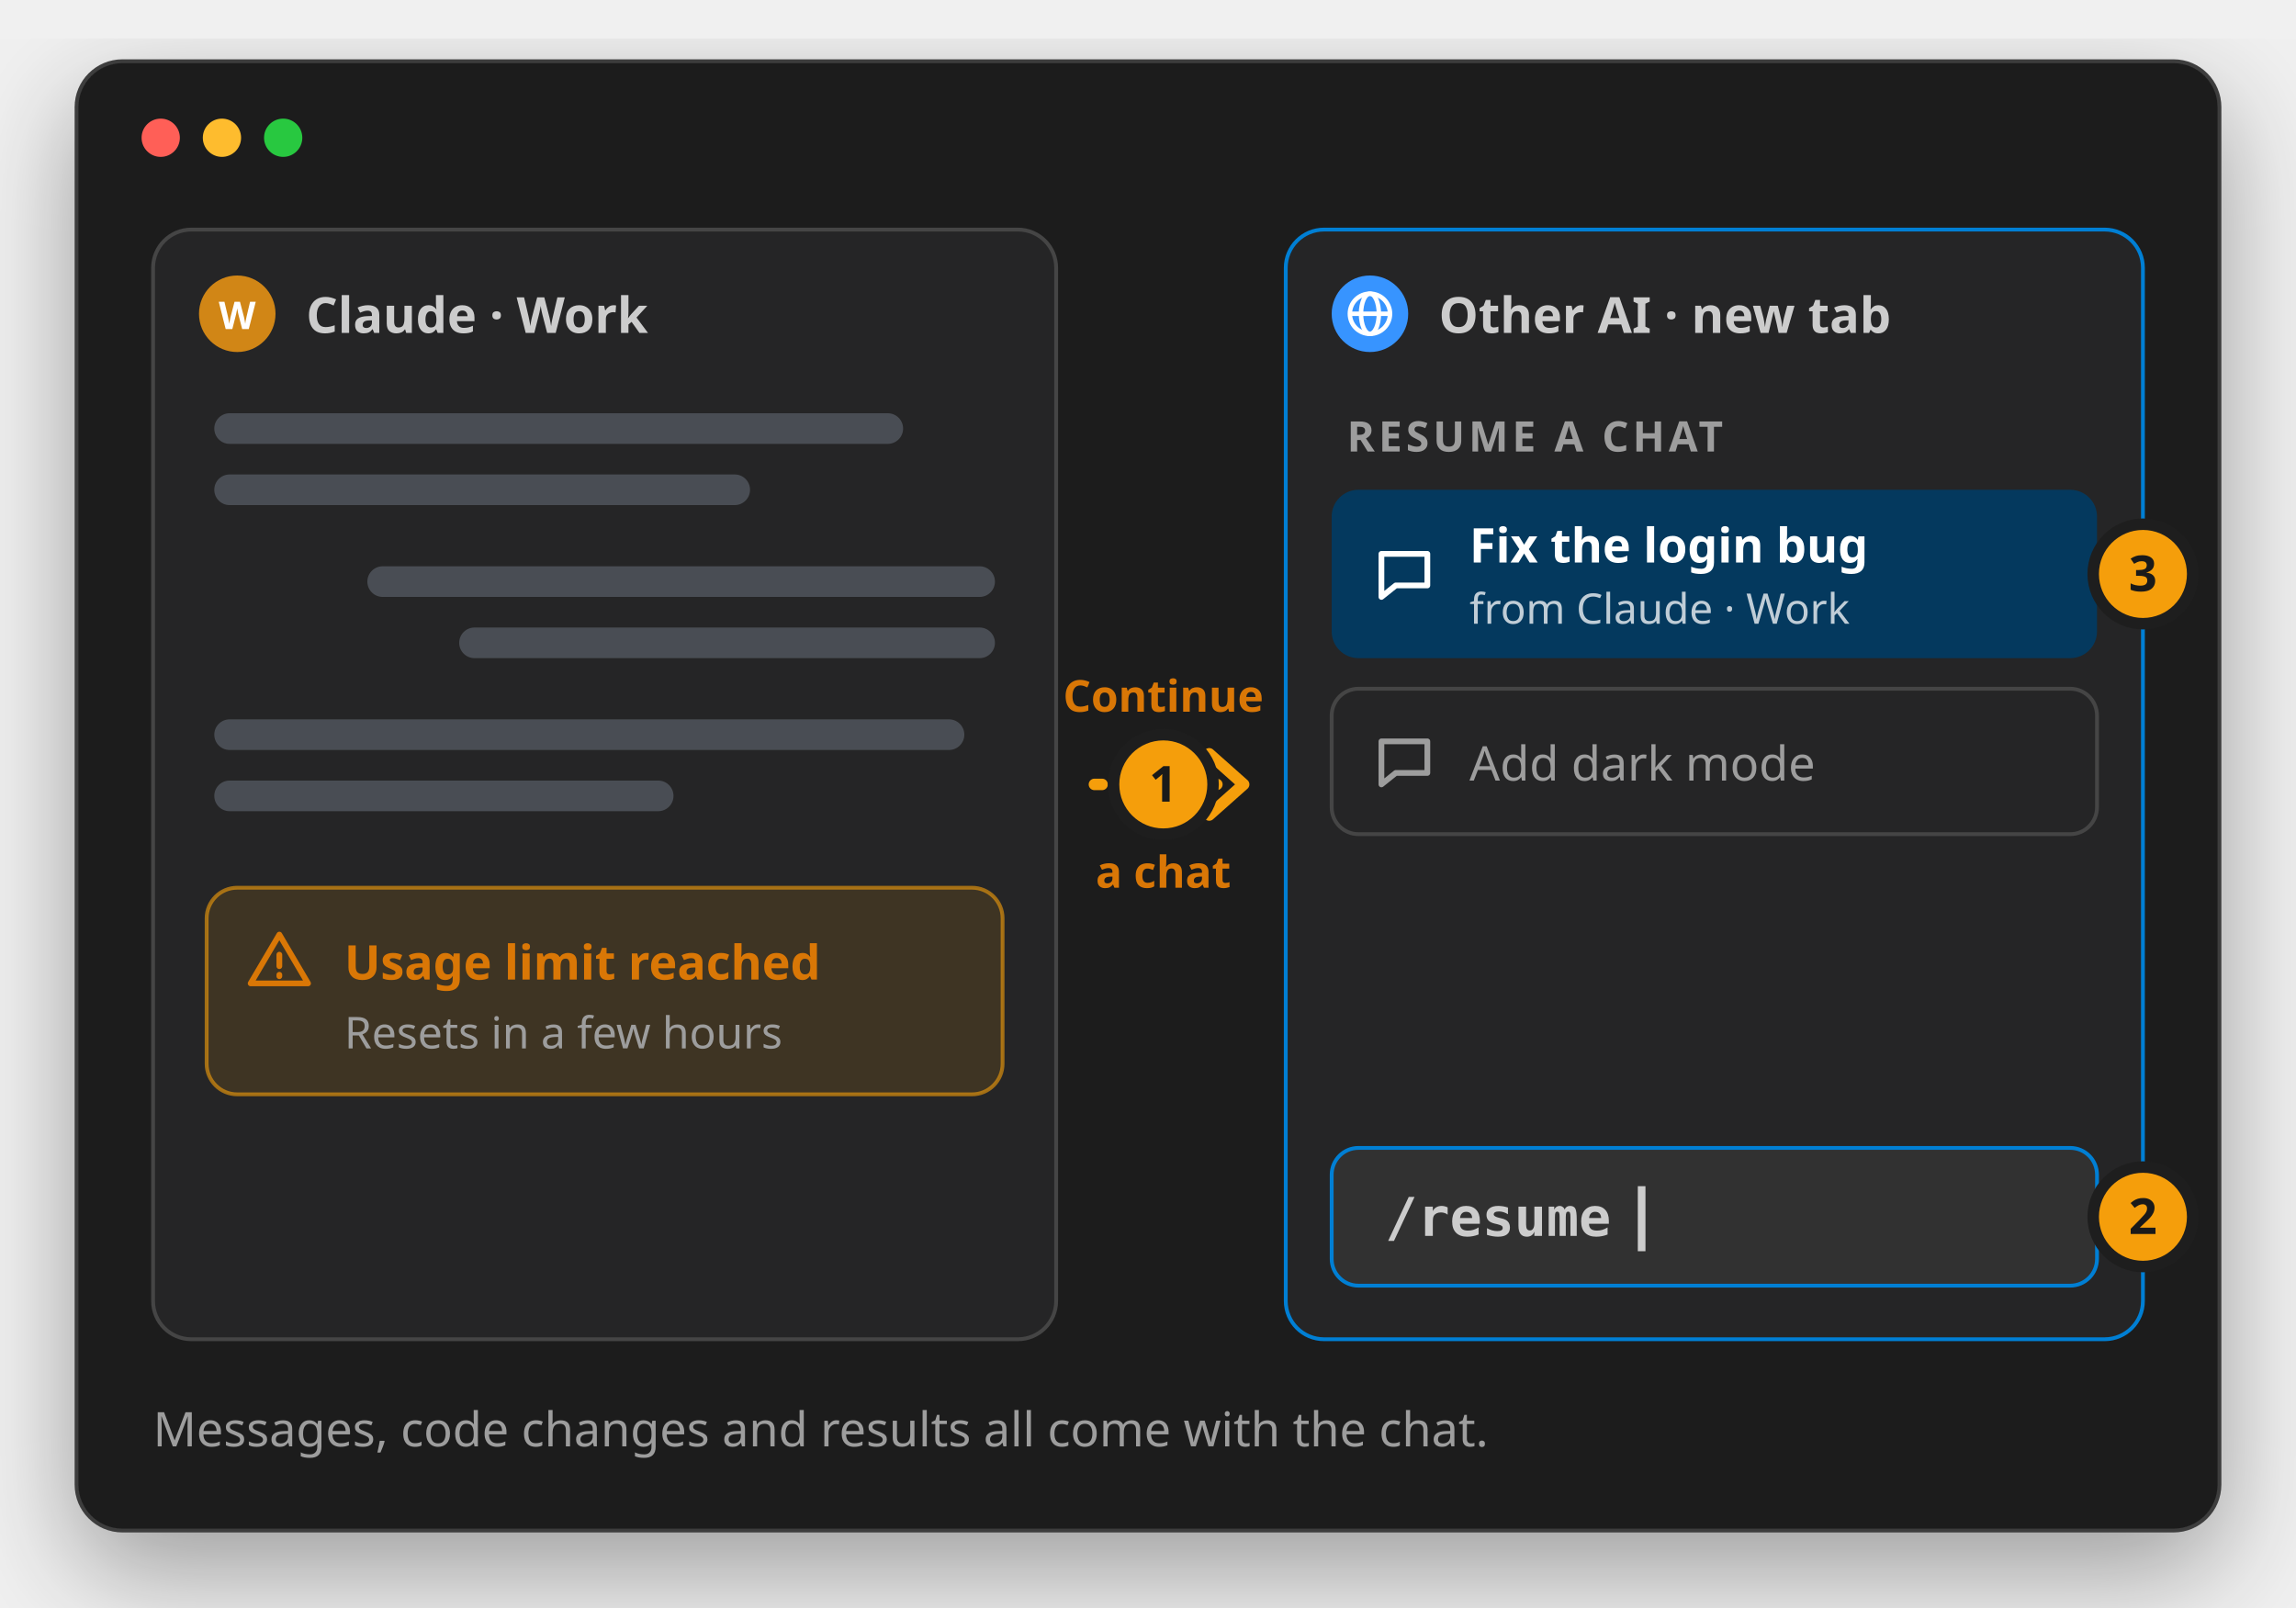
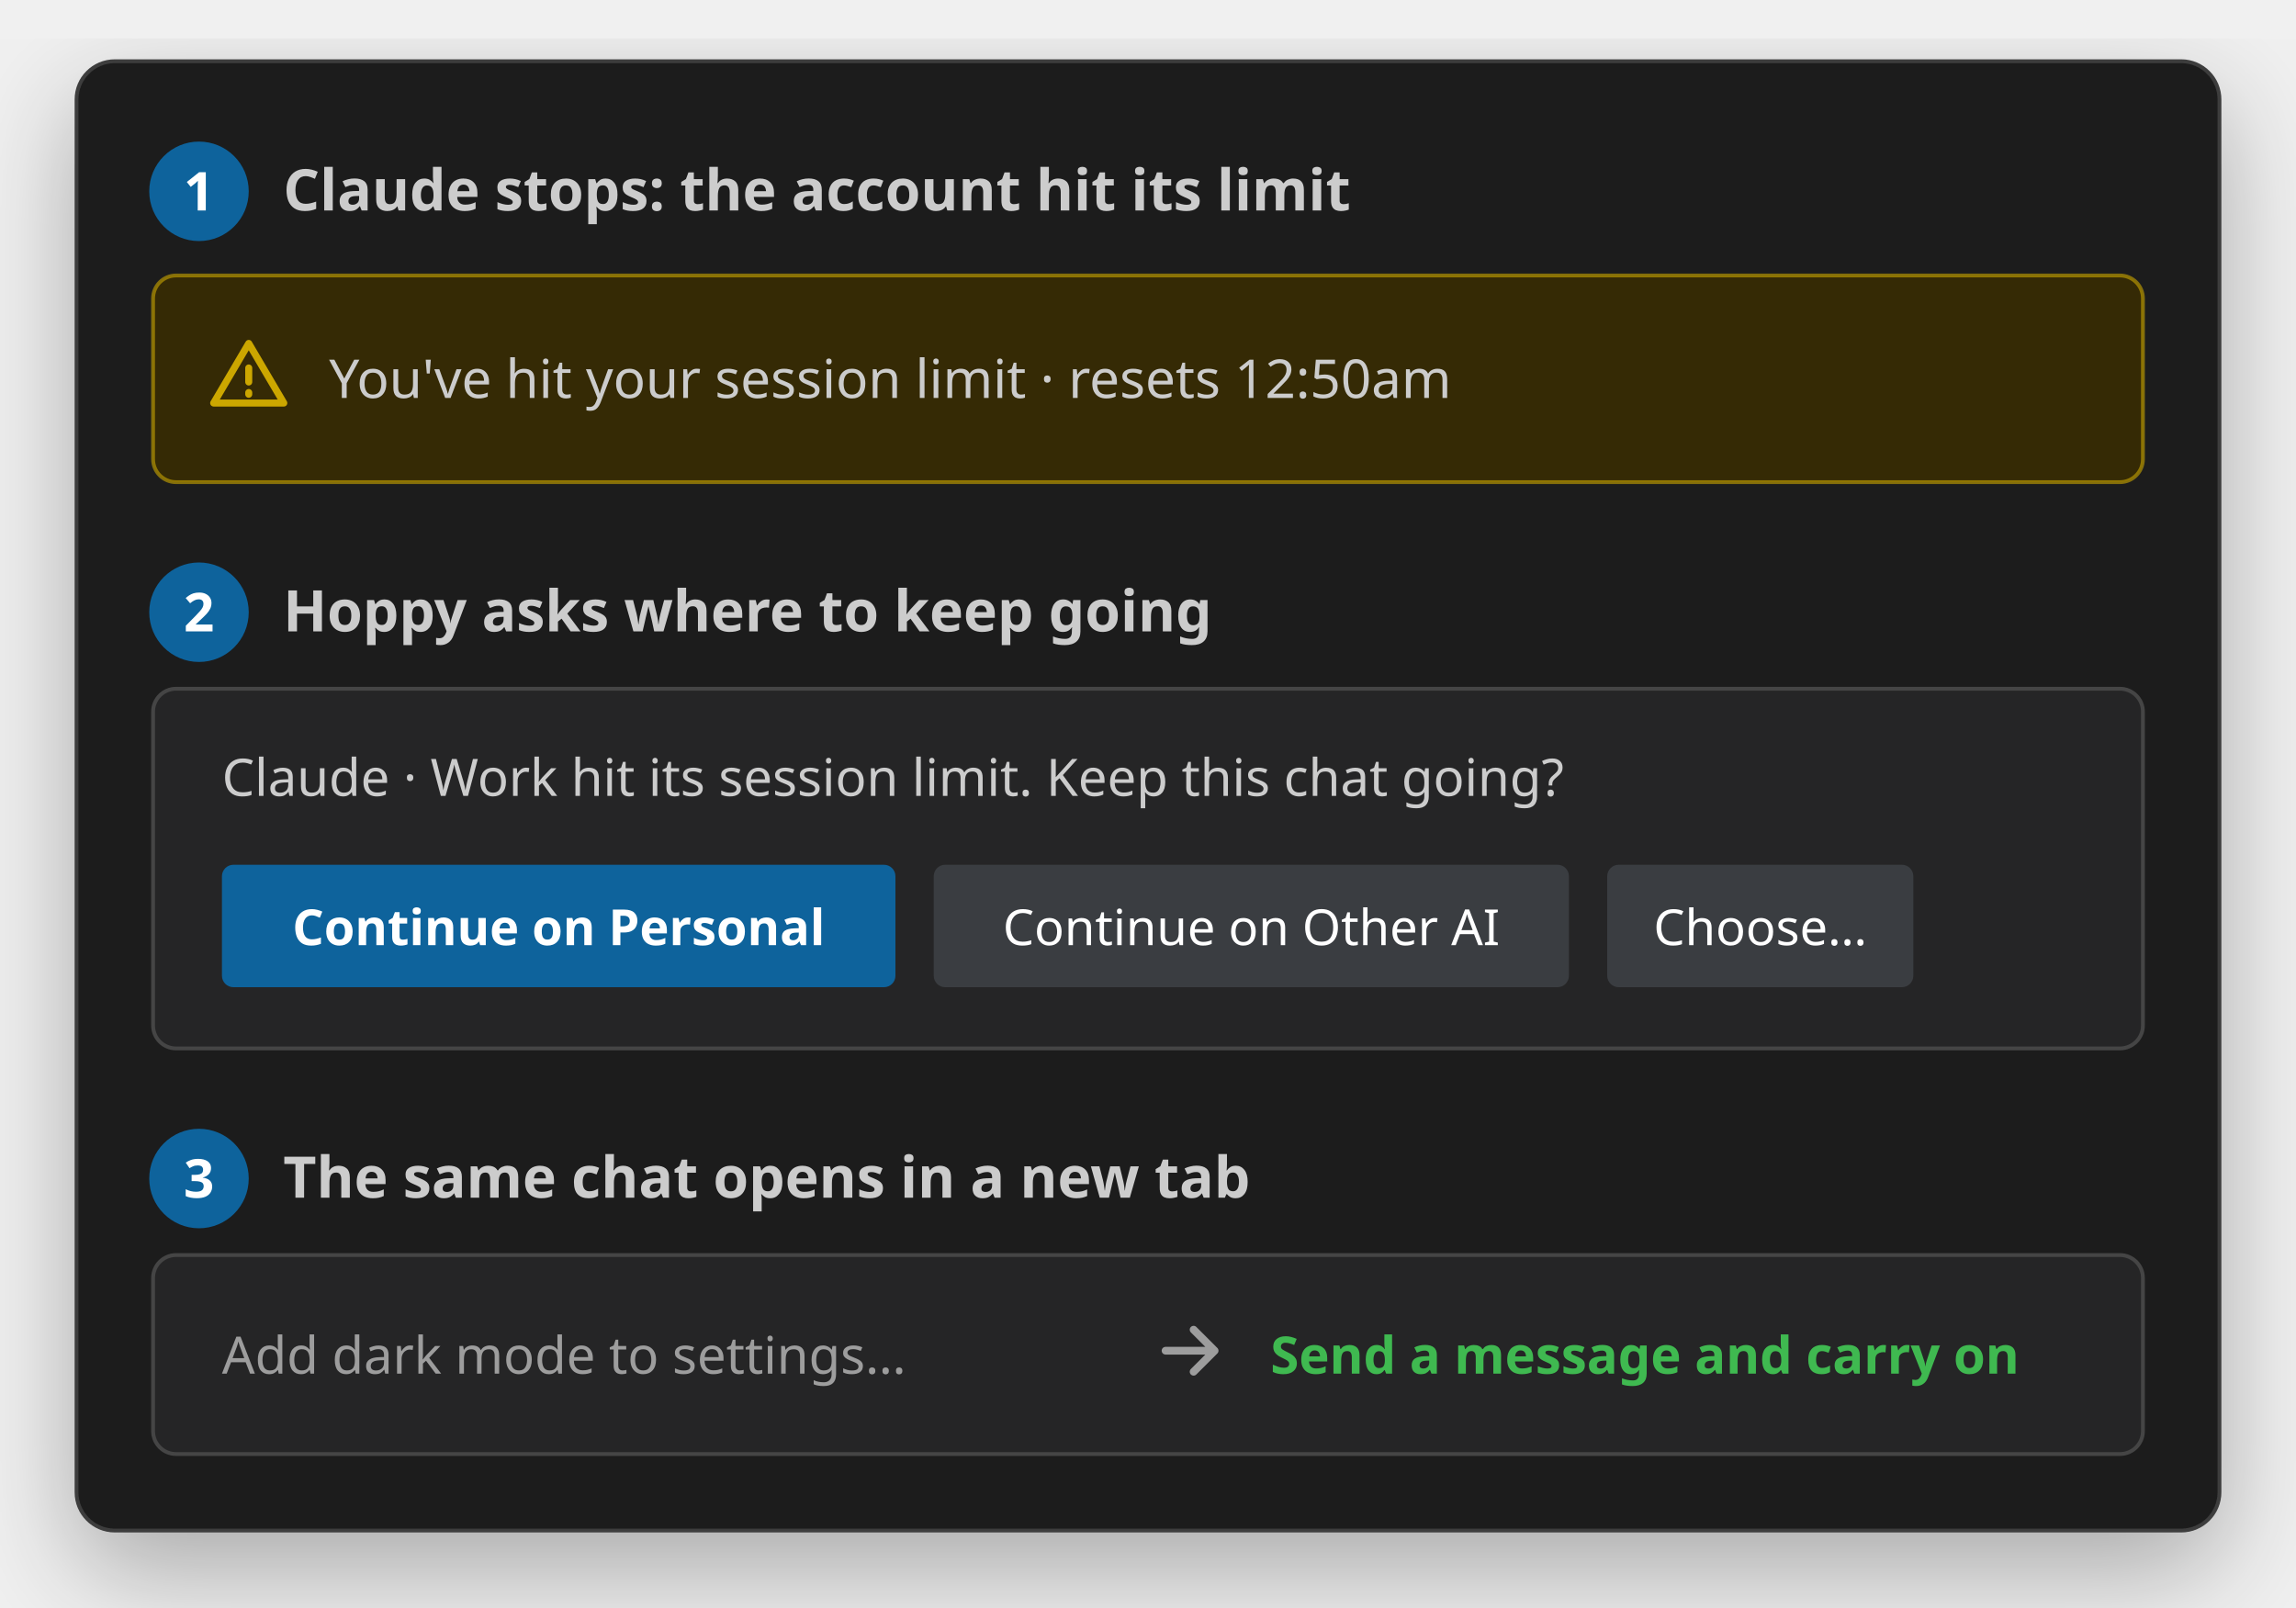
<svg xmlns="http://www.w3.org/2000/svg" width="600" height="420" viewBox="0 0 600 420" font-family="Segoe UI, system-ui, sans-serif">
  <defs>
    <filter id="shadow" x="-20%" y="-20%" width="140%" height="150%">
-       <feDropShadow dx="0" dy="10" stdDeviation="14" flood-color="#000" flood-opacity="0.35" />
+       <feDropShadow dx="0" dy="10" stdDeviation="14" flood-color="#000" flood-opacity="0.3" />
    </filter>
    <symbol id="warn" viewBox="0 0 24 24">
      <path d="M12 3 2 20h20z" fill="none" stroke="currentColor" stroke-width="2" stroke-linejoin="round" />
      <path d="M12 10v4M12 17v.5" stroke="currentColor" stroke-width="2" stroke-linecap="round" />
    </symbol>
-     <symbol id="globe" viewBox="0 0 24 24">
-       <g fill="none" stroke="currentColor" stroke-width="2">
-         <circle cx="12" cy="12" r="9" />
-         <ellipse cx="12" cy="12" rx="4" ry="9" />
-         <path d="M3 12h18" />
-       </g>
-     </symbol>
-     <symbol id="chat" viewBox="0 0 24 24">
-       <path d="M4 5h16v11H9l-5 4z" fill="none" stroke="currentColor" stroke-width="2" stroke-linejoin="round" />
+     <symbol id="arrow" viewBox="0 0 24 24">
+       <path d="M5 12h14M13 6l6 6-6 6" fill="none" stroke="currentColor" stroke-width="2.2" stroke-linecap="round" stroke-linejoin="round" />
    </symbol>
  </defs>
  <g filter="url(#shadow)">
-     <rect x="20" y="16" width="560" height="384" rx="12" fill="var(--vscode-editor-background, #1e1e1e)" stroke="var(--vscode-widget-border, #3c3c3c)" />
+     <rect x="20" y="16" width="560" height="384" rx="10" fill="var(--vscode-editor-background, #1e1e1e)" stroke="var(--vscode-widget-border, #3c3c3c)" />
  </g>
-   <circle cx="42" cy="36" r="5" fill="#ff5f57" />
-   <circle cx="58" cy="36" r="5" fill="#febc2e" />
-   <circle cx="74" cy="36" r="5" fill="#28c840" />
-   <rect x="40" y="60" width="236" height="290" rx="10" fill="var(--vscode-quickInput-background, #252526)" stroke="var(--vscode-widget-border, #454545)" />
-   <circle cx="62" cy="82" r="10" fill="#d18616" />
-   <text x="62" y="86" font-size="10" font-weight="700" fill="#fff" text-anchor="middle">W</text>
-   <text x="80" y="87" font-size="13" font-weight="600" fill="var(--vscode-foreground, #cccccc)">Claude · Work</text>
-   <g fill="var(--vscode-editorLineNumber-foreground, #6e7681)" opacity="0.5">
-     <rect x="56" y="108" width="180" height="8" rx="4" />
-     <rect x="56" y="124" width="140" height="8" rx="4" />
-     <rect x="96" y="148" width="164" height="8" rx="4" />
-     <rect x="120" y="164" width="140" height="8" rx="4" />
-     <rect x="56" y="188" width="196" height="8" rx="4" />
-     <rect x="56" y="204" width="120" height="8" rx="4" />
-   </g>
-   <rect x="54" y="232" width="208" height="54" rx="8" fill="#f59e0b" fill-opacity="0.12" stroke="#f59e0b" stroke-opacity="0.6" />
-   <use href="#warn" x="64" y="242" width="18" height="18" color="#d97706" />
-   <text x="90" y="256" font-size="12.5" font-weight="700" fill="#d97706">Usage limit reached</text>
-   <text x="90" y="274" font-size="11.5" fill="var(--vscode-descriptionForeground, #9d9d9d)">Resets in a few hours</text>
-   <path d="M286 205 H 320" stroke="#f59e0b" stroke-width="3" stroke-linecap="round" stroke-dasharray="2 8" />
-   <path d="M316 197 l9 8 -9 8" fill="none" stroke="#f59e0b" stroke-width="3" stroke-linecap="round" stroke-linejoin="round" />
-   <text x="304" y="186" font-size="11.5" font-weight="700" text-anchor="middle" fill="#d97706">Continue</text>
-   <text x="304" y="232" font-size="11.5" font-weight="700" text-anchor="middle" fill="#d97706">a chat</text>
-   <rect x="336" y="60" width="224" height="290" rx="10" fill="var(--vscode-quickInput-background, #252526)" stroke="var(--vscode-focusBorder, #007fd4)" />
-   <circle cx="358" cy="82" r="10" fill="#3794ff" />
-   <use href="#globe" x="351" y="75" width="14" height="14" color="#fff" />
-   <text x="376" y="87" font-size="13" font-weight="600" fill="var(--vscode-foreground, #cccccc)">Other AI · new tab</text>
-   <text x="352" y="118" font-size="11" letter-spacing="1" font-weight="600" fill="var(--vscode-descriptionForeground, #9d9d9d)">RESUME A CHAT</text>
-   <rect x="348" y="128" width="200" height="44" rx="7" fill="var(--vscode-list-activeSelectionBackground, #04395e)" />
-   <use href="#chat" x="358" y="141" width="18" height="18" color="var(--vscode-list-activeSelectionForeground, #fff)" />
-   <text x="384" y="147" font-size="12.5" font-weight="600" fill="var(--vscode-list-activeSelectionForeground, #fff)">Fix the login bug</text>
-   <text x="384" y="163" font-size="11" fill="var(--vscode-list-activeSelectionForeground, #fff)" opacity="0.75">from Claude · Work</text>
-   <rect x="348" y="180" width="200" height="38" rx="7" fill="none" stroke="var(--vscode-widget-border, #454545)" />
-   <use href="#chat" x="358" y="190" width="18" height="18" color="var(--vscode-descriptionForeground, #9d9d9d)" />
-   <text x="384" y="204" font-size="12.5" fill="var(--vscode-descriptionForeground, #9d9d9d)">Add dark mode</text>
-   <rect x="348" y="300" width="200" height="36" rx="7" fill="var(--vscode-input-background, #313131)" stroke="var(--vscode-focusBorder, #007fd4)" />
-   <text x="362" y="323" font-size="14" font-weight="600" fill="var(--vscode-foreground, #cccccc)" font-family="Consolas, monospace">/resume</text>
-   <rect x="428" y="310" width="2" height="17" fill="var(--vscode-foreground, #cccccc)" />
-   <g font-size="13" font-weight="700" text-anchor="middle">
-     <circle cx="304" cy="205" r="13" fill="#f59e0b" stroke="var(--vscode-editor-background, #1e1e1e)" stroke-width="3" />
-     <text x="304" y="209.5" fill="#1a1a1a">1</text>
-     <circle cx="560" cy="318" r="13" fill="#f59e0b" stroke="var(--vscode-editor-background, #1e1e1e)" stroke-width="3" />
-     <text x="560" y="322.5" fill="#1a1a1a">2</text>
-     <circle cx="560" cy="150" r="13" fill="#f59e0b" stroke="var(--vscode-editor-background, #1e1e1e)" stroke-width="3" />
-     <text x="560" y="154.5" fill="#1a1a1a">3</text>
-   </g>
-   <text x="40" y="378" font-size="12.5" fill="var(--vscode-descriptionForeground, #9d9d9d)">Messages, code changes and results all come with the chat.</text>
+   <circle cx="52" cy="50" r="13" fill="var(--vscode-button-background, #0e639c)" />
+   <text x="52" y="55" text-anchor="middle" font-size="14" font-weight="700" fill="var(--vscode-button-foreground, #fff)">1</text>
+   <text x="74" y="55" font-size="15" font-weight="600" fill="var(--vscode-foreground, #ccc)">Claude stops: the account hit its limit</text>
+   <rect x="40" y="72" width="520" height="54" rx="6" fill="var(--vscode-inputValidation-warningBackground, #352a05)" stroke="var(--vscode-editorWarning-foreground, #cca700)" stroke-opacity="0.6" />
+   <use href="#warn" x="54" y="87" width="22" height="22" style="color: var(--vscode-editorWarning-foreground, #cca700)" />
+   <text x="86" y="104" font-size="14" fill="var(--vscode-foreground, #ccc)">You've hit your session limit · resets 12:50am</text>
+   <circle cx="52" cy="160" r="13" fill="var(--vscode-button-background, #0e639c)" />
+   <text x="52" y="165" text-anchor="middle" font-size="14" font-weight="700" fill="var(--vscode-button-foreground, #fff)">2</text>
+   <text x="74" y="165" font-size="15" font-weight="600" fill="var(--vscode-foreground, #ccc)">Hoppy asks where to keep going</text>
+   <rect x="40" y="180" width="520" height="94" rx="6" fill="var(--vscode-notifications-background, #252526)" stroke="var(--vscode-widget-border, #454545)" />
+   <text x="58" y="208" font-size="13.5" fill="var(--vscode-foreground, #ccc)">Claude · Work hit its session limit. Keep this chat going?</text>
+   <rect x="58" y="226" width="176" height="32" rx="3" fill="var(--vscode-button-background, #0e639c)" />
+   <text x="146" y="247" text-anchor="middle" font-size="13" font-weight="600" fill="var(--vscode-button-foreground, #fff)">Continue on Personal</text>
+   <rect x="244" y="226" width="166" height="32" rx="3" fill="var(--vscode-button-secondaryBackground, #3a3d41)" />
+   <text x="327" y="247" text-anchor="middle" font-size="13" fill="var(--vscode-button-secondaryForeground, #fff)">Continue on Other AI</text>
+   <rect x="420" y="226" width="80" height="32" rx="3" fill="var(--vscode-button-secondaryBackground, #3a3d41)" />
+   <text x="460" y="247" text-anchor="middle" font-size="13" fill="var(--vscode-button-secondaryForeground, #fff)">Choose…</text>
+   <circle cx="52" cy="308" r="13" fill="var(--vscode-button-background, #0e639c)" />
+   <text x="52" y="313" text-anchor="middle" font-size="14" font-weight="700" fill="var(--vscode-button-foreground, #fff)">3</text>
+   <text x="74" y="313" font-size="15" font-weight="600" fill="var(--vscode-foreground, #ccc)">The same chat opens in a new tab</text>
+   <rect x="40" y="328" width="520" height="52" rx="6" fill="var(--vscode-quickInput-background, #252526)" stroke="var(--vscode-widget-border, #454545)" />
+   <text x="58" y="359" font-size="13.5" fill="var(--vscode-descriptionForeground, #9d9d9d)">Add dark mode to settings…</text>
+   <use href="#arrow" x="300" y="342" width="22" height="22" style="color: var(--vscode-descriptionForeground, #9d9d9d)" />
+   <text x="332" y="359" font-size="13.5" font-weight="600" fill="var(--vscode-testing-iconPassed, #3fb950)">Send a message and carry on</text>
</svg>
